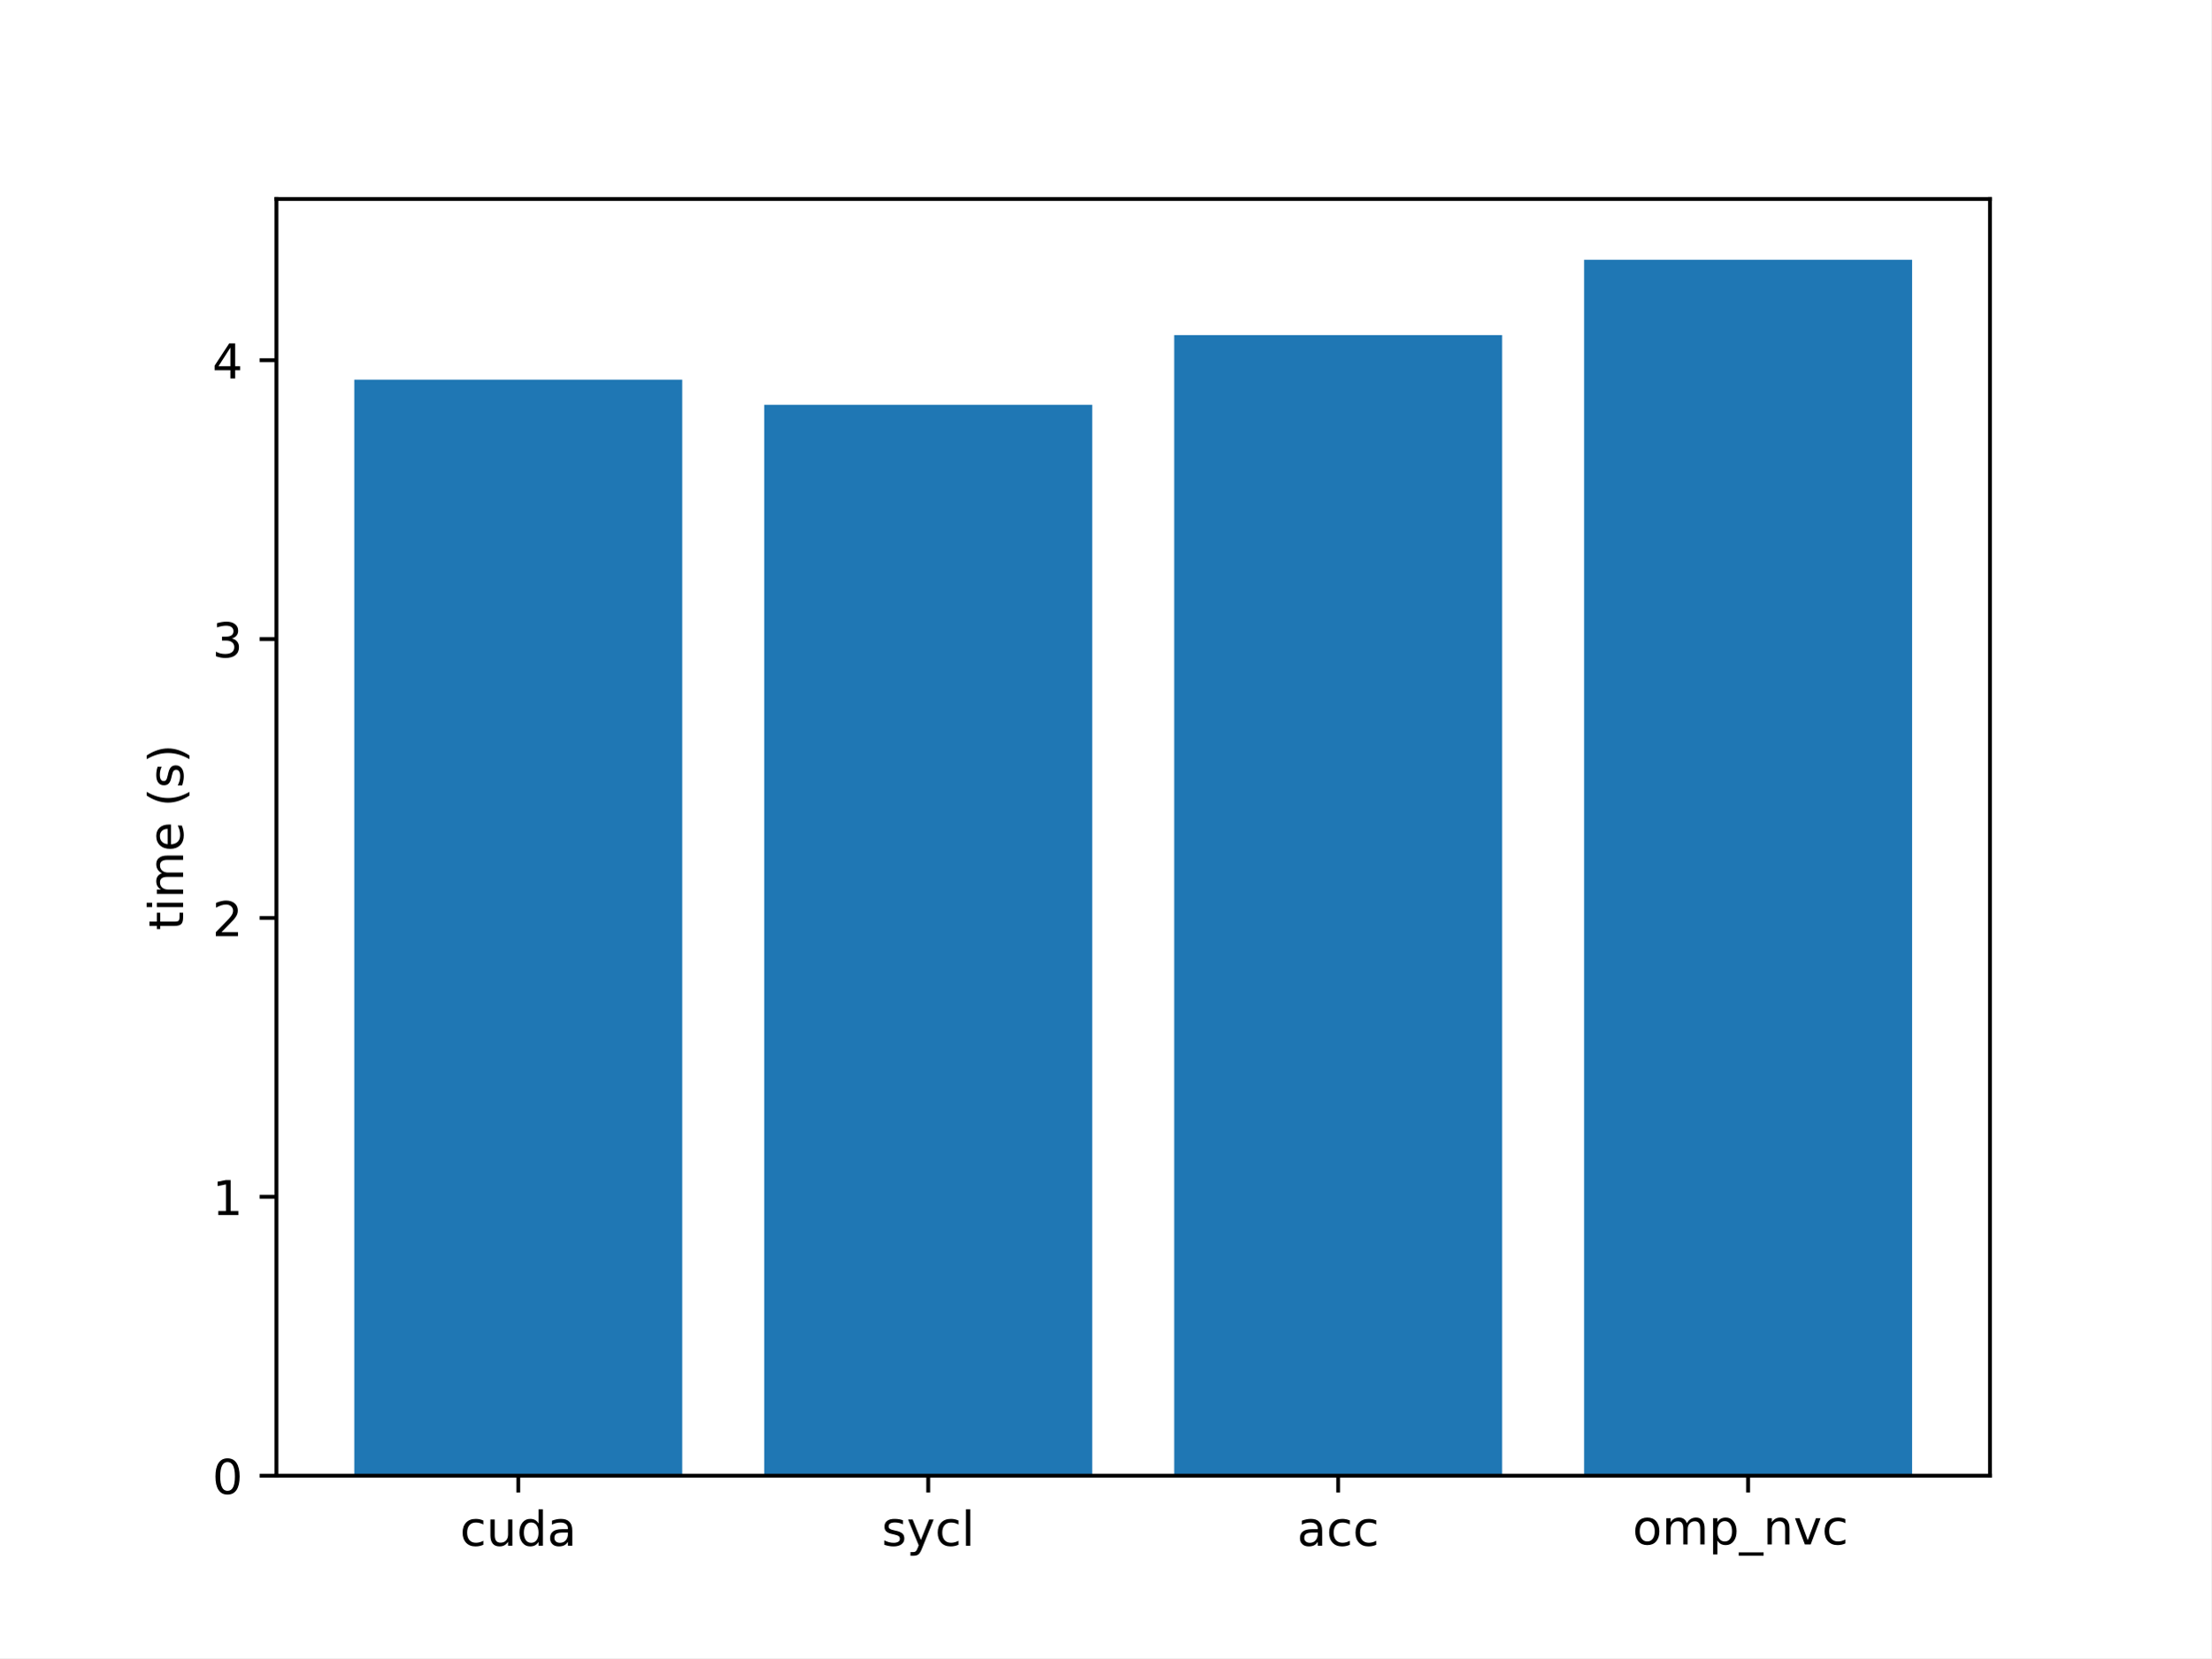
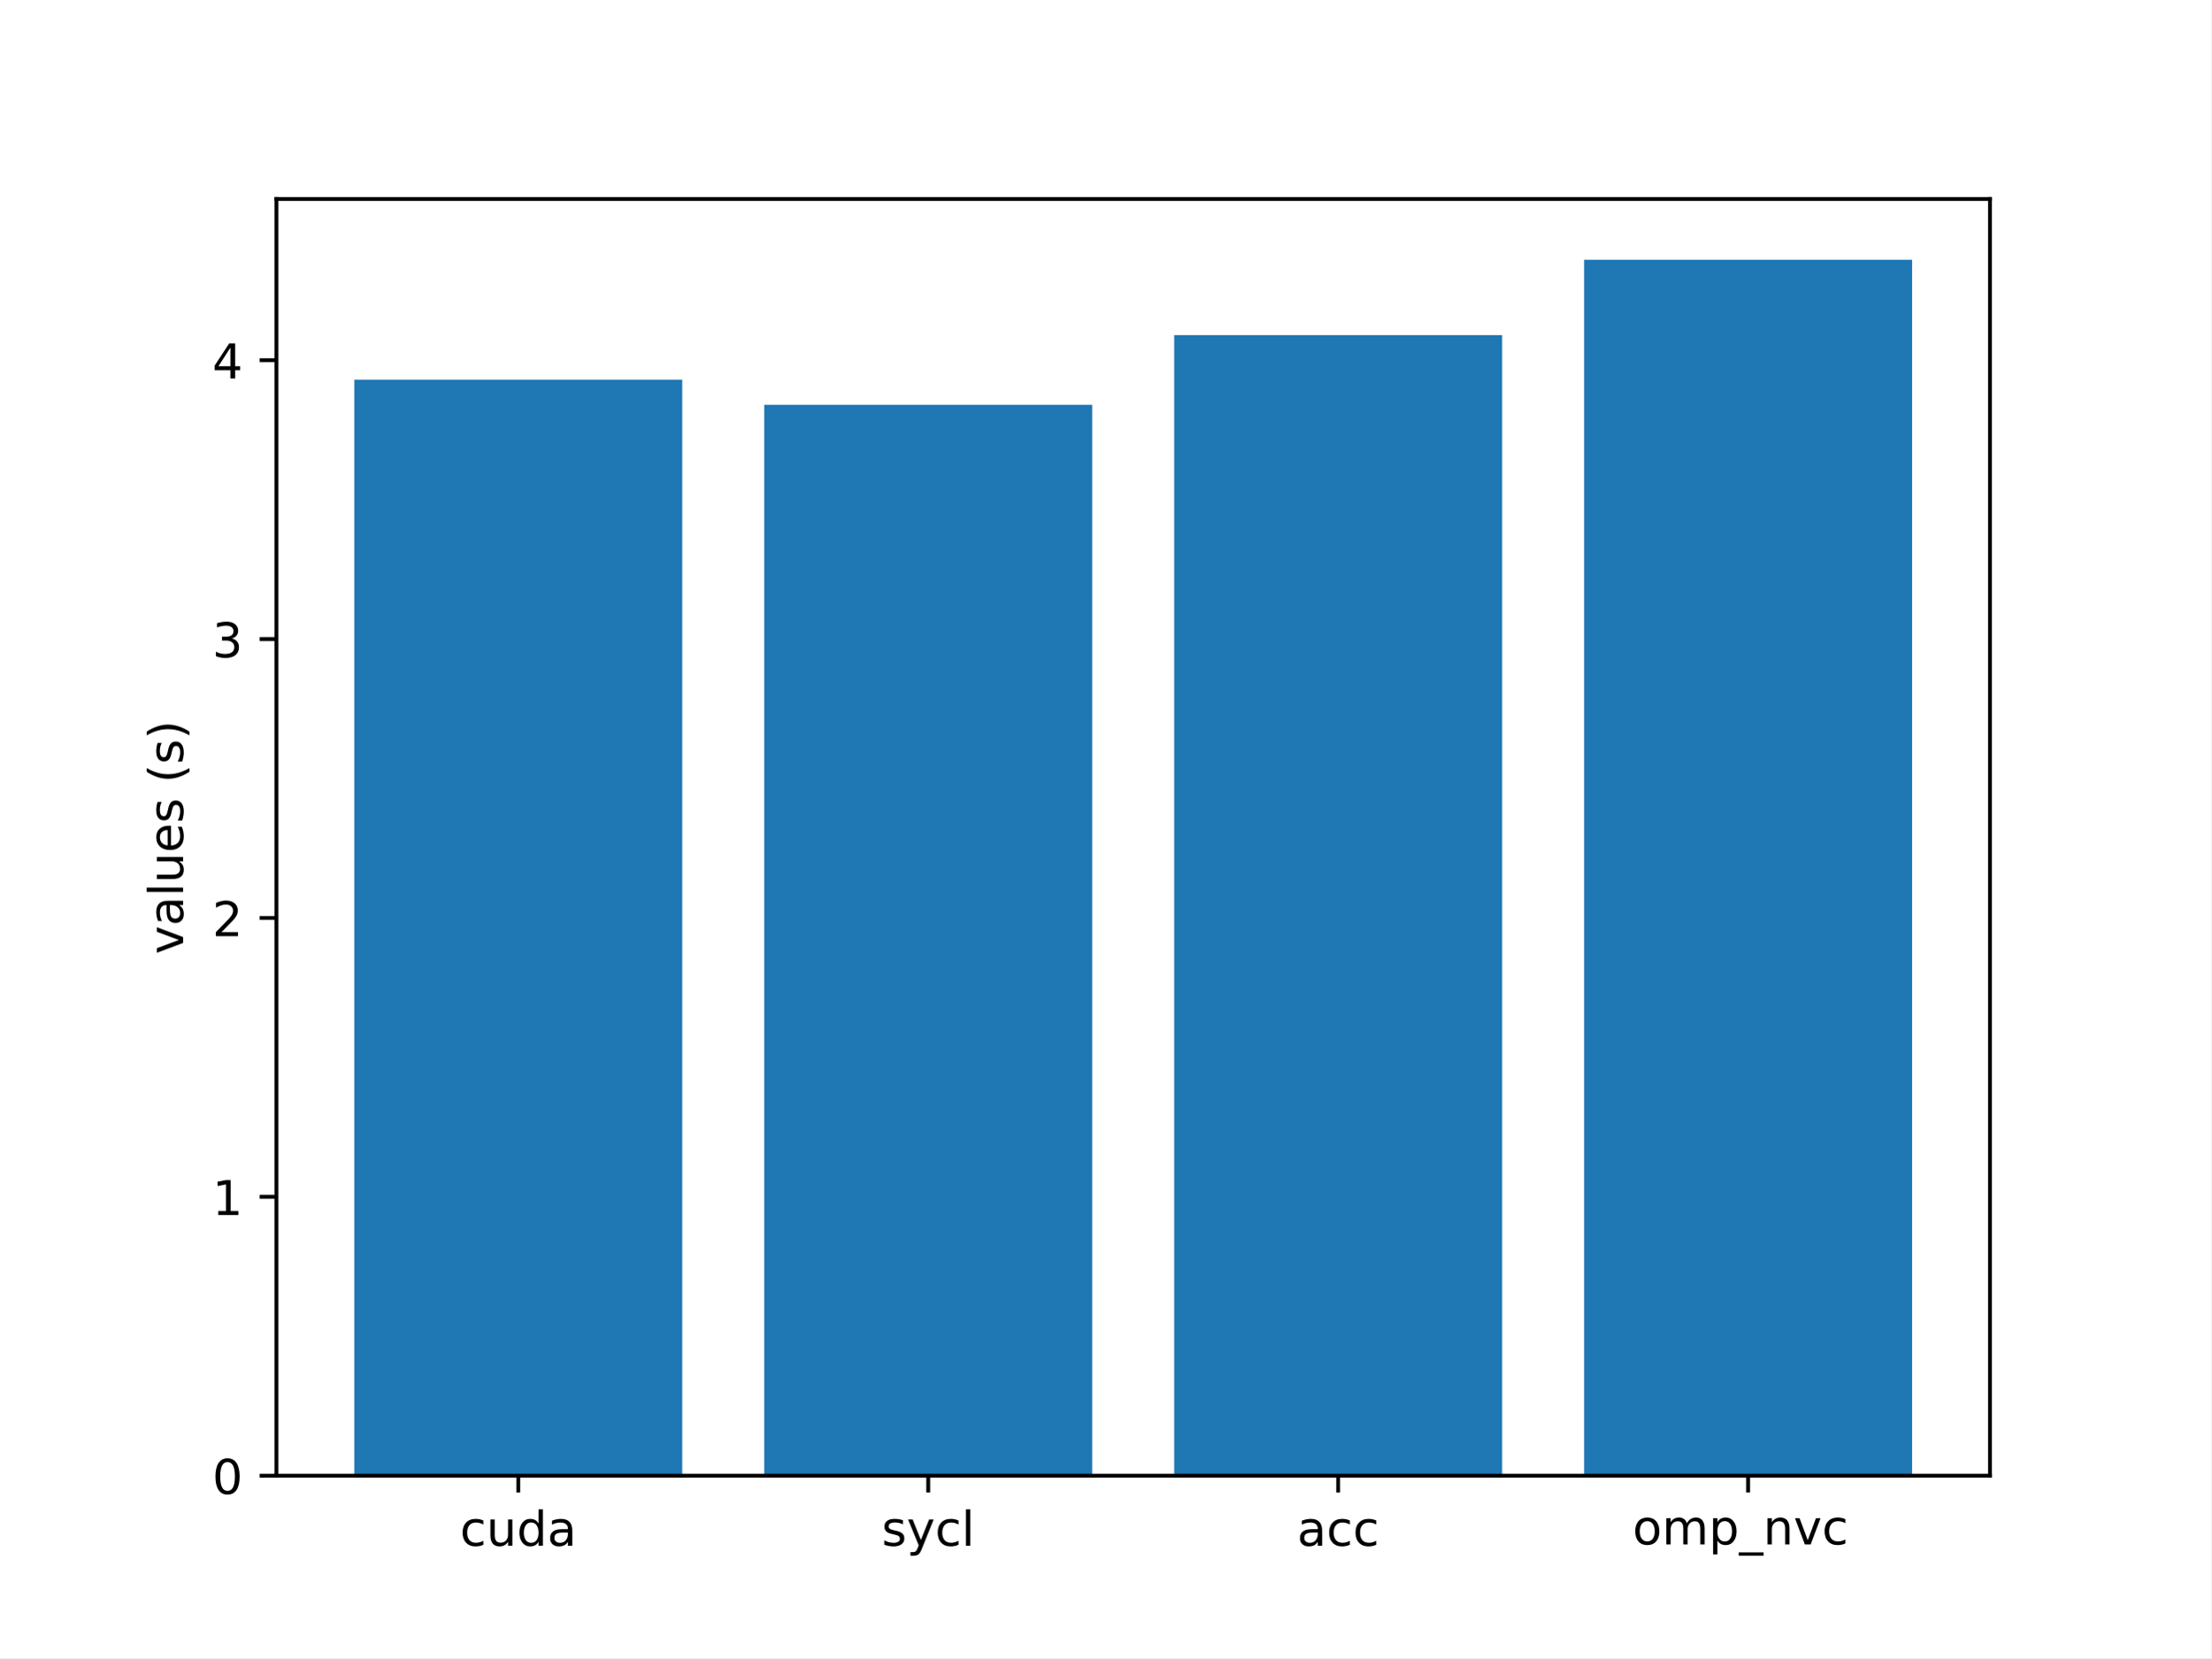
<svg xmlns="http://www.w3.org/2000/svg" xmlns:xlink="http://www.w3.org/1999/xlink" width="460.8pt" height="345.6pt" viewBox="0 0 460.8 345.6" version="1.1">
  <defs>
    <style type="text/css">*{stroke-linejoin: round; stroke-linecap: butt}</style>
  </defs>
  <g id="figure_1">
    <g id="patch_1">
      <path d="M 0 345.6  L 460.8 345.6  L 460.8 0  L 0 0  z " style="fill: #ffffff" />
    </g>
    <g id="axes_1">
      <g id="patch_2">
        <path d="M 57.6 307.584  L 414.72 307.584  L 414.72 41.472  L 57.6 41.472  z " style="fill: #ffffff" />
      </g>
      <g id="patch_3">
-         <path d="M 73.833 307.584  L 142.181 307.584  L 142.181 79.139  L 73.833 79.139  z " clip-path="url(#pcb0635ae95)" style="fill: #1f77b4" />
+         <path d="M 73.833 307.584  L 142.181 307.584  L 142.181 79.139  L 73.833 79.139  z " clip-path="url(#p2cbed5f9f6)" style="fill: #1f77b4" />
      </g>
      <g id="patch_4">
-         <path d="M 159.268 307.584  L 227.616 307.584  L 227.616 84.371  L 159.268 84.371  z " clip-path="url(#pcb0635ae95)" style="fill: #1f77b4" />
+         <path d="M 159.268 307.584  L 227.616 307.584  L 227.616 84.371  L 159.268 84.371  z " clip-path="url(#p2cbed5f9f6)" style="fill: #1f77b4" />
      </g>
      <g id="patch_5">
-         <path d="M 244.704 307.584  L 313.052 307.584  L 313.052 69.839  L 244.704 69.839  z " clip-path="url(#pcb0635ae95)" style="fill: #1f77b4" />
+         <path d="M 244.704 307.584  L 313.052 307.584  L 313.052 69.839  L 244.704 69.839  z " clip-path="url(#p2cbed5f9f6)" style="fill: #1f77b4" />
      </g>
      <g id="patch_6">
-         <path d="M 330.139 307.584  L 398.487 307.584  L 398.487 54.144  L 330.139 54.144  z " clip-path="url(#pcb0635ae95)" style="fill: #1f77b4" />
+         <path d="M 330.139 307.584  L 398.487 307.584  L 398.487 54.144  L 330.139 54.144  z " clip-path="url(#p2cbed5f9f6)" style="fill: #1f77b4" />
      </g>
      <g id="matplotlib.axis_1">
        <g id="xtick_1">
          <g id="line2d_1">
            <defs>
-               <path id="m431a2ea901" d="M 0 0  L 0 3.5  " style="stroke: #000000; stroke-width: 0.8" />
+               <path id="m60e2a9d1a2" d="M 0 0  L 0 3.5  " style="stroke: #000000; stroke-width: 0.8" />
            </defs>
            <g>
-               <use xlink:href="#m431a2ea901" x="108.007" y="307.584" style="stroke: #000000; stroke-width: 0.8" />
+               <use xlink:href="#m60e2a9d1a2" x="108.007" y="307.584" style="stroke: #000000; stroke-width: 0.8" />
            </g>
          </g>
          <g id="text_1">
            <g transform="translate(92.67252 322.1824) scale(0.1 -0.1)">
              <defs>
                <path id="DejaVuSans-20" transform="scale(0.015625)" />
                <path id="DejaVuSans-63" d="M 3122 3366  L 3122 2828  Q 2878 2963 2633 3030  Q 2388 3097 2138 3097  Q 1578 3097 1268 2742  Q 959 2388 959 1747  Q 959 1106 1268 751  Q 1578 397 2138 397  Q 2388 397 2633 464  Q 2878 531 3122 666  L 3122 134  Q 2881 22 2623 -34  Q 2366 -91 2075 -91  Q 1284 -91 818 406  Q 353 903 353 1747  Q 353 2603 823 3093  Q 1294 3584 2113 3584  Q 2378 3584 2631 3529  Q 2884 3475 3122 3366  z " transform="scale(0.015625)" />
                <path id="DejaVuSans-75" d="M 544 1381  L 544 3500  L 1119 3500  L 1119 1403  Q 1119 906 1312 657  Q 1506 409 1894 409  Q 2359 409 2629 706  Q 2900 1003 2900 1516  L 2900 3500  L 3475 3500  L 3475 0  L 2900 0  L 2900 538  Q 2691 219 2414 64  Q 2138 -91 1772 -91  Q 1169 -91 856 284  Q 544 659 544 1381  z M 1991 3584  L 1991 3584  z " transform="scale(0.015625)" />
                <path id="DejaVuSans-64" d="M 2906 2969  L 2906 4863  L 3481 4863  L 3481 0  L 2906 0  L 2906 525  Q 2725 213 2448 61  Q 2172 -91 1784 -91  Q 1150 -91 751 415  Q 353 922 353 1747  Q 353 2572 751 3078  Q 1150 3584 1784 3584  Q 2172 3584 2448 3432  Q 2725 3281 2906 2969  z M 947 1747  Q 947 1113 1208 752  Q 1469 391 1925 391  Q 2381 391 2643 752  Q 2906 1113 2906 1747  Q 2906 2381 2643 2742  Q 2381 3103 1925 3103  Q 1469 3103 1208 2742  Q 947 2381 947 1747  z " transform="scale(0.015625)" />
                <path id="DejaVuSans-61" d="M 2194 1759  Q 1497 1759 1228 1600  Q 959 1441 959 1056  Q 959 750 1161 570  Q 1363 391 1709 391  Q 2188 391 2477 730  Q 2766 1069 2766 1631  L 2766 1759  L 2194 1759  z M 3341 1997  L 3341 0  L 2766 0  L 2766 531  Q 2569 213 2275 61  Q 1981 -91 1556 -91  Q 1019 -91 701 211  Q 384 513 384 1019  Q 384 1609 779 1909  Q 1175 2209 1959 2209  L 2766 2209  L 2766 2266  Q 2766 2663 2505 2880  Q 2244 3097 1772 3097  Q 1472 3097 1187 3025  Q 903 2953 641 2809  L 641 3341  Q 956 3463 1253 3523  Q 1550 3584 1831 3584  Q 2591 3584 2966 3190  Q 3341 2797 3341 1997  z " transform="scale(0.015625)" />
              </defs>
              <use xlink:href="#DejaVuSans-20" />
              <use xlink:href="#DejaVuSans-63" x="31.787" />
              <use xlink:href="#DejaVuSans-75" x="86.768" />
              <use xlink:href="#DejaVuSans-64" x="150.146" />
              <use xlink:href="#DejaVuSans-61" x="213.623" />
              <use xlink:href="#DejaVuSans-20" x="274.902" />
            </g>
          </g>
        </g>
        <g id="xtick_2">
          <g id="line2d_2">
            <g>
-               <use xlink:href="#m431a2ea901" x="193.442" y="307.584" style="stroke: #000000; stroke-width: 0.8" />
+               <use xlink:href="#m60e2a9d1a2" x="193.442" y="307.584" style="stroke: #000000; stroke-width: 0.8" />
            </g>
          </g>
          <g id="text_2">
            <g transform="translate(180.5618 322.1824) scale(0.1 -0.1)">
              <defs>
                <path id="DejaVuSans-73" d="M 2834 3397  L 2834 2853  Q 2591 2978 2328 3040  Q 2066 3103 1784 3103  Q 1356 3103 1142 2972  Q 928 2841 928 2578  Q 928 2378 1081 2264  Q 1234 2150 1697 2047  L 1894 2003  Q 2506 1872 2764 1633  Q 3022 1394 3022 966  Q 3022 478 2636 193  Q 2250 -91 1575 -91  Q 1294 -91 989 -36  Q 684 19 347 128  L 347 722  Q 666 556 975 473  Q 1284 391 1588 391  Q 1994 391 2212 530  Q 2431 669 2431 922  Q 2431 1156 2273 1281  Q 2116 1406 1581 1522  L 1381 1569  Q 847 1681 609 1914  Q 372 2147 372 2553  Q 372 3047 722 3315  Q 1072 3584 1716 3584  Q 2034 3584 2315 3537  Q 2597 3491 2834 3397  z " transform="scale(0.015625)" />
                <path id="DejaVuSans-79" d="M 2059 -325  Q 1816 -950 1584 -1140  Q 1353 -1331 966 -1331  L 506 -1331  L 506 -850  L 844 -850  Q 1081 -850 1212 -737  Q 1344 -625 1503 -206  L 1606 56  L 191 3500  L 800 3500  L 1894 763  L 2988 3500  L 3597 3500  L 2059 -325  z " transform="scale(0.015625)" />
                <path id="DejaVuSans-6c" d="M 603 4863  L 1178 4863  L 1178 0  L 603 0  L 603 4863  z " transform="scale(0.015625)" />
              </defs>
              <use xlink:href="#DejaVuSans-20" />
              <use xlink:href="#DejaVuSans-73" x="31.787" />
              <use xlink:href="#DejaVuSans-79" x="83.887" />
              <use xlink:href="#DejaVuSans-63" x="143.066" />
              <use xlink:href="#DejaVuSans-6c" x="198.047" />
              <use xlink:href="#DejaVuSans-20" x="225.83" />
            </g>
          </g>
        </g>
        <g id="xtick_3">
          <g id="line2d_3">
            <g>
-               <use xlink:href="#m431a2ea901" x="278.878" y="307.584" style="stroke: #000000; stroke-width: 0.8" />
+               <use xlink:href="#m60e2a9d1a2" x="278.878" y="307.584" style="stroke: #000000; stroke-width: 0.8" />
            </g>
          </g>
          <g id="text_3">
            <g transform="translate(267.1371 322.1824) scale(0.1 -0.1)">
              <use xlink:href="#DejaVuSans-20" />
              <use xlink:href="#DejaVuSans-61" x="31.787" />
              <use xlink:href="#DejaVuSans-63" x="93.066" />
              <use xlink:href="#DejaVuSans-63" x="148.047" />
              <use xlink:href="#DejaVuSans-20" x="203.027" />
            </g>
          </g>
        </g>
        <g id="xtick_4">
          <g id="line2d_4">
            <g>
-               <use xlink:href="#m431a2ea901" x="364.313" y="307.584" style="stroke: #000000; stroke-width: 0.8" />
+               <use xlink:href="#m60e2a9d1a2" x="364.313" y="307.584" style="stroke: #000000; stroke-width: 0.8" />
            </g>
          </g>
          <g id="text_4">
            <g transform="translate(337.0647 321.9043) scale(0.1 -0.1)">
              <defs>
                <path id="DejaVuSans-6f" d="M 1959 3097  Q 1497 3097 1228 2736  Q 959 2375 959 1747  Q 959 1119 1226 758  Q 1494 397 1959 397  Q 2419 397 2687 759  Q 2956 1122 2956 1747  Q 2956 2369 2687 2733  Q 2419 3097 1959 3097  z M 1959 3584  Q 2709 3584 3137 3096  Q 3566 2609 3566 1747  Q 3566 888 3137 398  Q 2709 -91 1959 -91  Q 1206 -91 779 398  Q 353 888 353 1747  Q 353 2609 779 3096  Q 1206 3584 1959 3584  z " transform="scale(0.015625)" />
                <path id="DejaVuSans-6d" d="M 3328 2828  Q 3544 3216 3844 3400  Q 4144 3584 4550 3584  Q 5097 3584 5394 3201  Q 5691 2819 5691 2113  L 5691 0  L 5113 0  L 5113 2094  Q 5113 2597 4934 2840  Q 4756 3084 4391 3084  Q 3944 3084 3684 2787  Q 3425 2491 3425 1978  L 3425 0  L 2847 0  L 2847 2094  Q 2847 2600 2669 2842  Q 2491 3084 2119 3084  Q 1678 3084 1418 2786  Q 1159 2488 1159 1978  L 1159 0  L 581 0  L 581 3500  L 1159 3500  L 1159 2956  Q 1356 3278 1631 3431  Q 1906 3584 2284 3584  Q 2666 3584 2933 3390  Q 3200 3197 3328 2828  z " transform="scale(0.015625)" />
                <path id="DejaVuSans-70" d="M 1159 525  L 1159 -1331  L 581 -1331  L 581 3500  L 1159 3500  L 1159 2969  Q 1341 3281 1617 3432  Q 1894 3584 2278 3584  Q 2916 3584 3314 3078  Q 3713 2572 3713 1747  Q 3713 922 3314 415  Q 2916 -91 2278 -91  Q 1894 -91 1617 61  Q 1341 213 1159 525  z M 3116 1747  Q 3116 2381 2855 2742  Q 2594 3103 2138 3103  Q 1681 3103 1420 2742  Q 1159 2381 1159 1747  Q 1159 1113 1420 752  Q 1681 391 2138 391  Q 2594 391 2855 752  Q 3116 1113 3116 1747  z " transform="scale(0.015625)" />
                <path id="DejaVuSans-5f" d="M 3263 -1063  L 3263 -1509  L -63 -1509  L -63 -1063  L 3263 -1063  z " transform="scale(0.015625)" />
                <path id="DejaVuSans-6e" d="M 3513 2113  L 3513 0  L 2938 0  L 2938 2094  Q 2938 2591 2744 2837  Q 2550 3084 2163 3084  Q 1697 3084 1428 2787  Q 1159 2491 1159 1978  L 1159 0  L 581 0  L 581 3500  L 1159 3500  L 1159 2956  Q 1366 3272 1645 3428  Q 1925 3584 2291 3584  Q 2894 3584 3203 3211  Q 3513 2838 3513 2113  z " transform="scale(0.015625)" />
                <path id="DejaVuSans-76" d="M 191 3500  L 800 3500  L 1894 563  L 2988 3500  L 3597 3500  L 2284 0  L 1503 0  L 191 3500  z " transform="scale(0.015625)" />
              </defs>
              <use xlink:href="#DejaVuSans-20" />
              <use xlink:href="#DejaVuSans-6f" x="31.787" />
              <use xlink:href="#DejaVuSans-6d" x="92.969" />
              <use xlink:href="#DejaVuSans-70" x="190.381" />
              <use xlink:href="#DejaVuSans-5f" x="253.857" />
              <use xlink:href="#DejaVuSans-6e" x="303.857" />
              <use xlink:href="#DejaVuSans-76" x="367.236" />
              <use xlink:href="#DejaVuSans-63" x="426.416" />
              <use xlink:href="#DejaVuSans-20" x="481.396" />
              <use xlink:href="#DejaVuSans-20" x="513.184" />
            </g>
          </g>
        </g>
      </g>
      <g id="matplotlib.axis_2">
        <g id="ytick_1">
          <g id="line2d_5">
            <defs>
-               <path id="m68f8020fa3" d="M 0 0  L -3.5 0  " style="stroke: #000000; stroke-width: 0.8" />
+               <path id="m30294167e4" d="M 0 0  L -3.5 0  " style="stroke: #000000; stroke-width: 0.8" />
            </defs>
            <g>
-               <use xlink:href="#m68f8020fa3" x="57.6" y="307.584" style="stroke: #000000; stroke-width: 0.8" />
+               <use xlink:href="#m30294167e4" x="57.6" y="307.584" style="stroke: #000000; stroke-width: 0.8" />
            </g>
          </g>
          <g id="text_5">
            <g transform="translate(44.2375 311.3832) scale(0.1 -0.1)">
              <defs>
                <path id="DejaVuSans-30" d="M 2034 4250  Q 1547 4250 1301 3770  Q 1056 3291 1056 2328  Q 1056 1369 1301 889  Q 1547 409 2034 409  Q 2525 409 2770 889  Q 3016 1369 3016 2328  Q 3016 3291 2770 3770  Q 2525 4250 2034 4250  z M 2034 4750  Q 2819 4750 3233 4129  Q 3647 3509 3647 2328  Q 3647 1150 3233 529  Q 2819 -91 2034 -91  Q 1250 -91 836 529  Q 422 1150 422 2328  Q 422 3509 836 4129  Q 1250 4750 2034 4750  z " transform="scale(0.015625)" />
              </defs>
              <use xlink:href="#DejaVuSans-30" />
            </g>
          </g>
        </g>
        <g id="ytick_2">
          <g id="line2d_6">
            <g>
-               <use xlink:href="#m68f8020fa3" x="57.6" y="249.456" style="stroke: #000000; stroke-width: 0.8" />
+               <use xlink:href="#m30294167e4" x="57.6" y="249.456" style="stroke: #000000; stroke-width: 0.8" />
            </g>
          </g>
          <g id="text_6">
            <g transform="translate(44.2375 253.2548) scale(0.1 -0.1)">
              <defs>
                <path id="DejaVuSans-31" d="M 794 531  L 1825 531  L 1825 4091  L 703 3866  L 703 4441  L 1819 4666  L 2450 4666  L 2450 531  L 3481 531  L 3481 0  L 794 0  L 794 531  z " transform="scale(0.015625)" />
              </defs>
              <use xlink:href="#DejaVuSans-31" />
            </g>
          </g>
        </g>
        <g id="ytick_3">
          <g id="line2d_7">
            <g>
-               <use xlink:href="#m68f8020fa3" x="57.6" y="191.327" style="stroke: #000000; stroke-width: 0.8" />
+               <use xlink:href="#m30294167e4" x="57.6" y="191.327" style="stroke: #000000; stroke-width: 0.8" />
            </g>
          </g>
          <g id="text_7">
            <g transform="translate(44.2375 195.1263) scale(0.1 -0.1)">
              <defs>
                <path id="DejaVuSans-32" d="M 1228 531  L 3431 531  L 3431 0  L 469 0  L 469 531  Q 828 903 1448 1529  Q 2069 2156 2228 2338  Q 2531 2678 2651 2914  Q 2772 3150 2772 3378  Q 2772 3750 2511 3984  Q 2250 4219 1831 4219  Q 1534 4219 1204 4116  Q 875 4013 500 3803  L 500 4441  Q 881 4594 1212 4672  Q 1544 4750 1819 4750  Q 2544 4750 2975 4387  Q 3406 4025 3406 3419  Q 3406 3131 3298 2873  Q 3191 2616 2906 2266  Q 2828 2175 2409 1742  Q 1991 1309 1228 531  z " transform="scale(0.015625)" />
              </defs>
              <use xlink:href="#DejaVuSans-32" />
            </g>
          </g>
        </g>
        <g id="ytick_4">
          <g id="line2d_8">
            <g>
-               <use xlink:href="#m68f8020fa3" x="57.6" y="133.199" style="stroke: #000000; stroke-width: 0.8" />
+               <use xlink:href="#m30294167e4" x="57.6" y="133.199" style="stroke: #000000; stroke-width: 0.8" />
            </g>
          </g>
          <g id="text_8">
            <g transform="translate(44.2375 136.9979) scale(0.1 -0.1)">
              <defs>
                <path id="DejaVuSans-33" d="M 2597 2516  Q 3050 2419 3304 2112  Q 3559 1806 3559 1356  Q 3559 666 3084 287  Q 2609 -91 1734 -91  Q 1441 -91 1130 -33  Q 819 25 488 141  L 488 750  Q 750 597 1062 519  Q 1375 441 1716 441  Q 2309 441 2620 675  Q 2931 909 2931 1356  Q 2931 1769 2642 2001  Q 2353 2234 1838 2234  L 1294 2234  L 1294 2753  L 1863 2753  Q 2328 2753 2575 2939  Q 2822 3125 2822 3475  Q 2822 3834 2567 4026  Q 2313 4219 1838 4219  Q 1578 4219 1281 4162  Q 984 4106 628 3988  L 628 4550  Q 988 4650 1302 4700  Q 1616 4750 1894 4750  Q 2613 4750 3031 4423  Q 3450 4097 3450 3541  Q 3450 3153 3228 2886  Q 3006 2619 2597 2516  z " transform="scale(0.015625)" />
              </defs>
              <use xlink:href="#DejaVuSans-33" />
            </g>
          </g>
        </g>
        <g id="ytick_5">
          <g id="line2d_9">
            <g>
-               <use xlink:href="#m68f8020fa3" x="57.6" y="75.07" style="stroke: #000000; stroke-width: 0.8" />
+               <use xlink:href="#m30294167e4" x="57.6" y="75.07" style="stroke: #000000; stroke-width: 0.8" />
            </g>
          </g>
          <g id="text_9">
            <g transform="translate(44.2375 78.86946) scale(0.1 -0.1)">
              <defs>
                <path id="DejaVuSans-34" d="M 2419 4116  L 825 1625  L 2419 1625  L 2419 4116  z M 2253 4666  L 3047 4666  L 3047 1625  L 3713 1625  L 3713 1100  L 3047 1100  L 3047 0  L 2419 0  L 2419 1100  L 313 1100  L 313 1709  L 2253 4666  z " transform="scale(0.015625)" />
              </defs>
              <use xlink:href="#DejaVuSans-34" />
            </g>
          </g>
        </g>
        <g id="text_10">
-           <g transform="translate(38.15781 193.9194) rotate(-90) scale(0.1 -0.1)">
+           <g transform="translate(38.15781 198.8858) rotate(-90) scale(0.1 -0.1)">
            <defs>
-               <path id="DejaVuSans-74" d="M 1172 4494  L 1172 3500  L 2356 3500  L 2356 3053  L 1172 3053  L 1172 1153  Q 1172 725 1289 603  Q 1406 481 1766 481  L 2356 481  L 2356 0  L 1766 0  Q 1100 0 847 248  Q 594 497 594 1153  L 594 3053  L 172 3053  L 172 3500  L 594 3500  L 594 4494  L 1172 4494  z " transform="scale(0.015625)" />
-               <path id="DejaVuSans-69" d="M 603 3500  L 1178 3500  L 1178 0  L 603 0  L 603 3500  z M 603 4863  L 1178 4863  L 1178 4134  L 603 4134  L 603 4863  z " transform="scale(0.015625)" />
              <path id="DejaVuSans-65" d="M 3597 1894  L 3597 1613  L 953 1613  Q 991 1019 1311 708  Q 1631 397 2203 397  Q 2534 397 2845 478  Q 3156 559 3463 722  L 3463 178  Q 3153 47 2828 -22  Q 2503 -91 2169 -91  Q 1331 -91 842 396  Q 353 884 353 1716  Q 353 2575 817 3079  Q 1281 3584 2069 3584  Q 2775 3584 3186 3129  Q 3597 2675 3597 1894  z M 3022 2063  Q 3016 2534 2758 2815  Q 2500 3097 2075 3097  Q 1594 3097 1305 2825  Q 1016 2553 972 2059  L 3022 2063  z " transform="scale(0.015625)" />
              <path id="DejaVuSans-28" d="M 1984 4856  Q 1566 4138 1362 3434  Q 1159 2731 1159 2009  Q 1159 1288 1364 580  Q 1569 -128 1984 -844  L 1484 -844  Q 1016 -109 783 600  Q 550 1309 550 2009  Q 550 2706 781 3412  Q 1013 4119 1484 4856  L 1984 4856  z " transform="scale(0.015625)" />
              <path id="DejaVuSans-29" d="M 513 4856  L 1013 4856  Q 1481 4119 1714 3412  Q 1947 2706 1947 2009  Q 1947 1309 1714 600  Q 1481 -109 1013 -844  L 513 -844  Q 928 -128 1133 580  Q 1338 1288 1338 2009  Q 1338 2731 1133 3434  Q 928 4138 513 4856  z " transform="scale(0.015625)" />
            </defs>
-             <use xlink:href="#DejaVuSans-74" />
-             <use xlink:href="#DejaVuSans-69" x="39.209" />
-             <use xlink:href="#DejaVuSans-6d" x="66.992" />
-             <use xlink:href="#DejaVuSans-65" x="164.404" />
-             <use xlink:href="#DejaVuSans-20" x="225.928" />
-             <use xlink:href="#DejaVuSans-28" x="257.715" />
-             <use xlink:href="#DejaVuSans-73" x="296.729" />
-             <use xlink:href="#DejaVuSans-29" x="348.828" />
+             <use xlink:href="#DejaVuSans-76" />
+             <use xlink:href="#DejaVuSans-61" x="59.18" />
+             <use xlink:href="#DejaVuSans-6c" x="120.459" />
+             <use xlink:href="#DejaVuSans-75" x="148.242" />
+             <use xlink:href="#DejaVuSans-65" x="211.621" />
+             <use xlink:href="#DejaVuSans-73" x="273.145" />
+             <use xlink:href="#DejaVuSans-20" x="325.244" />
+             <use xlink:href="#DejaVuSans-28" x="357.031" />
+             <use xlink:href="#DejaVuSans-73" x="396.045" />
+             <use xlink:href="#DejaVuSans-29" x="448.145" />
          </g>
        </g>
      </g>
      <g id="patch_7">
        <path d="M 57.6 307.584  L 57.6 41.472  " style="fill: none; stroke: #000000; stroke-width: 0.8; stroke-linejoin: miter; stroke-linecap: square" />
      </g>
      <g id="patch_8">
        <path d="M 414.72 307.584  L 414.72 41.472  " style="fill: none; stroke: #000000; stroke-width: 0.8; stroke-linejoin: miter; stroke-linecap: square" />
      </g>
      <g id="patch_9">
        <path d="M 57.6 307.584  L 414.72 307.584  " style="fill: none; stroke: #000000; stroke-width: 0.8; stroke-linejoin: miter; stroke-linecap: square" />
      </g>
      <g id="patch_10">
        <path d="M 57.6 41.472  L 414.72 41.472  " style="fill: none; stroke: #000000; stroke-width: 0.8; stroke-linejoin: miter; stroke-linecap: square" />
      </g>
    </g>
  </g>
  <defs>
-     <clipPath id="pcb0635ae95">
+     <clipPath id="p2cbed5f9f6">
      <rect x="57.6" y="41.472" width="357.12" height="266.112" />
    </clipPath>
  </defs>
</svg>
